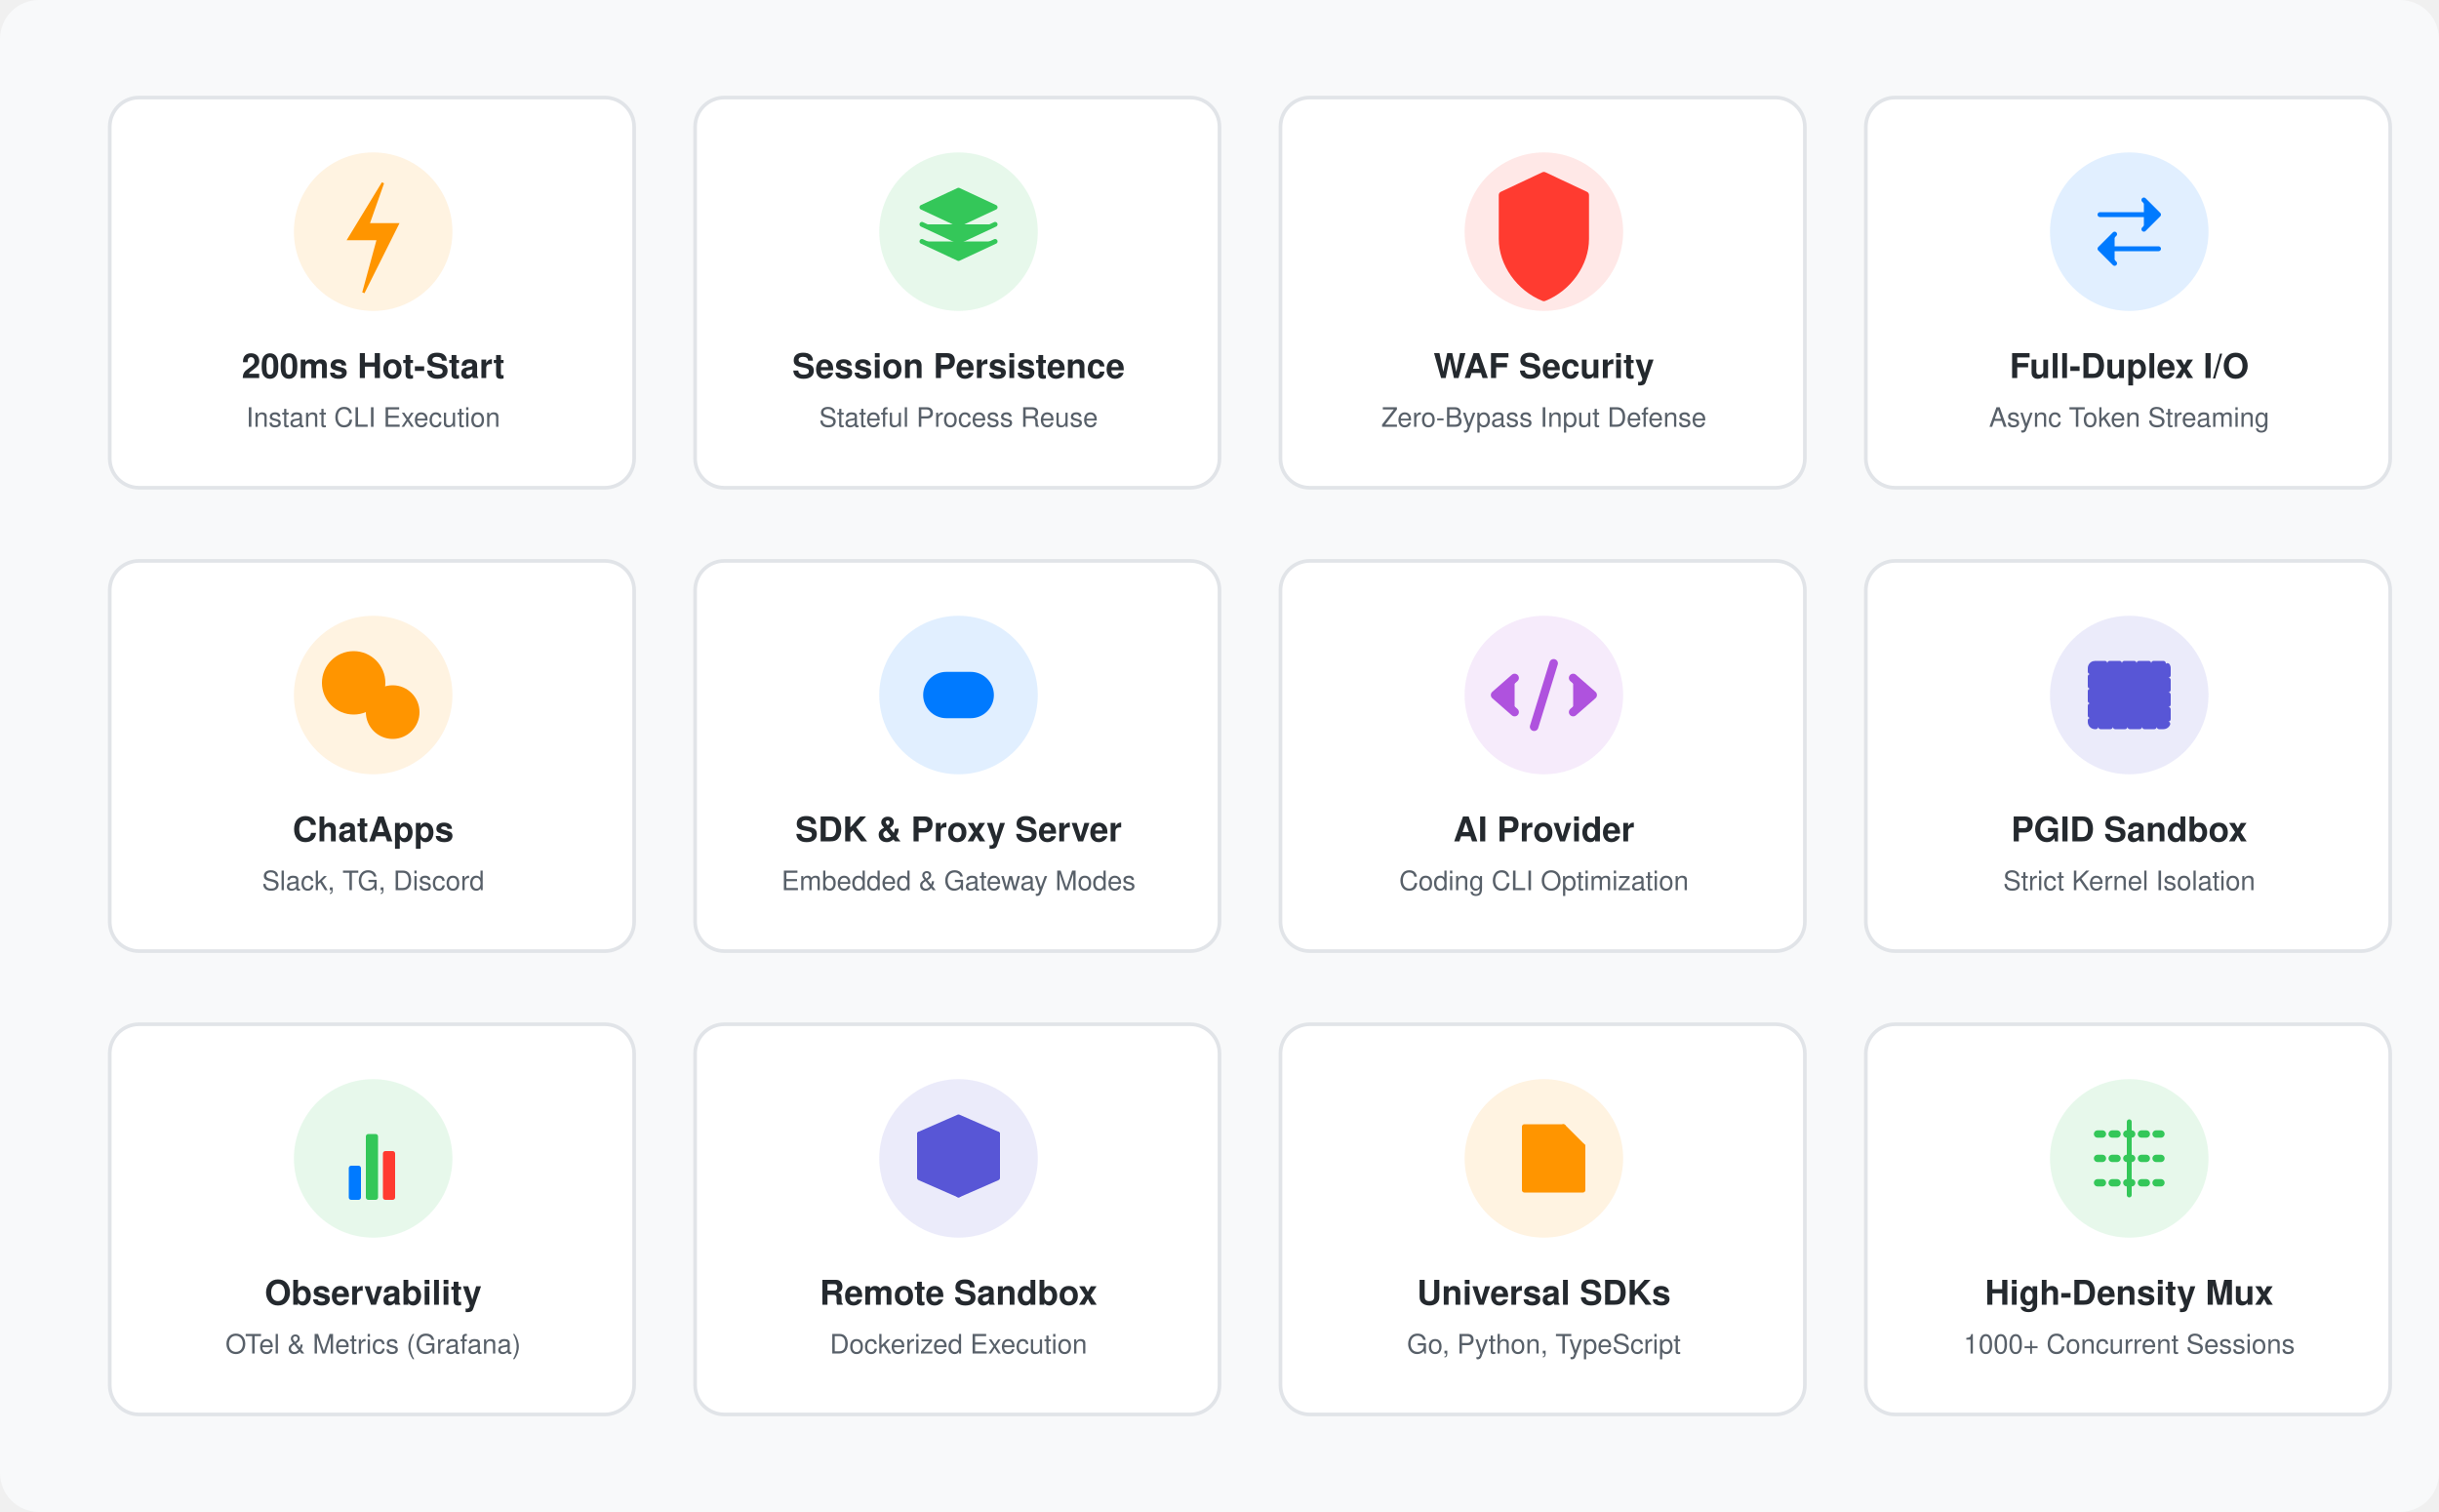
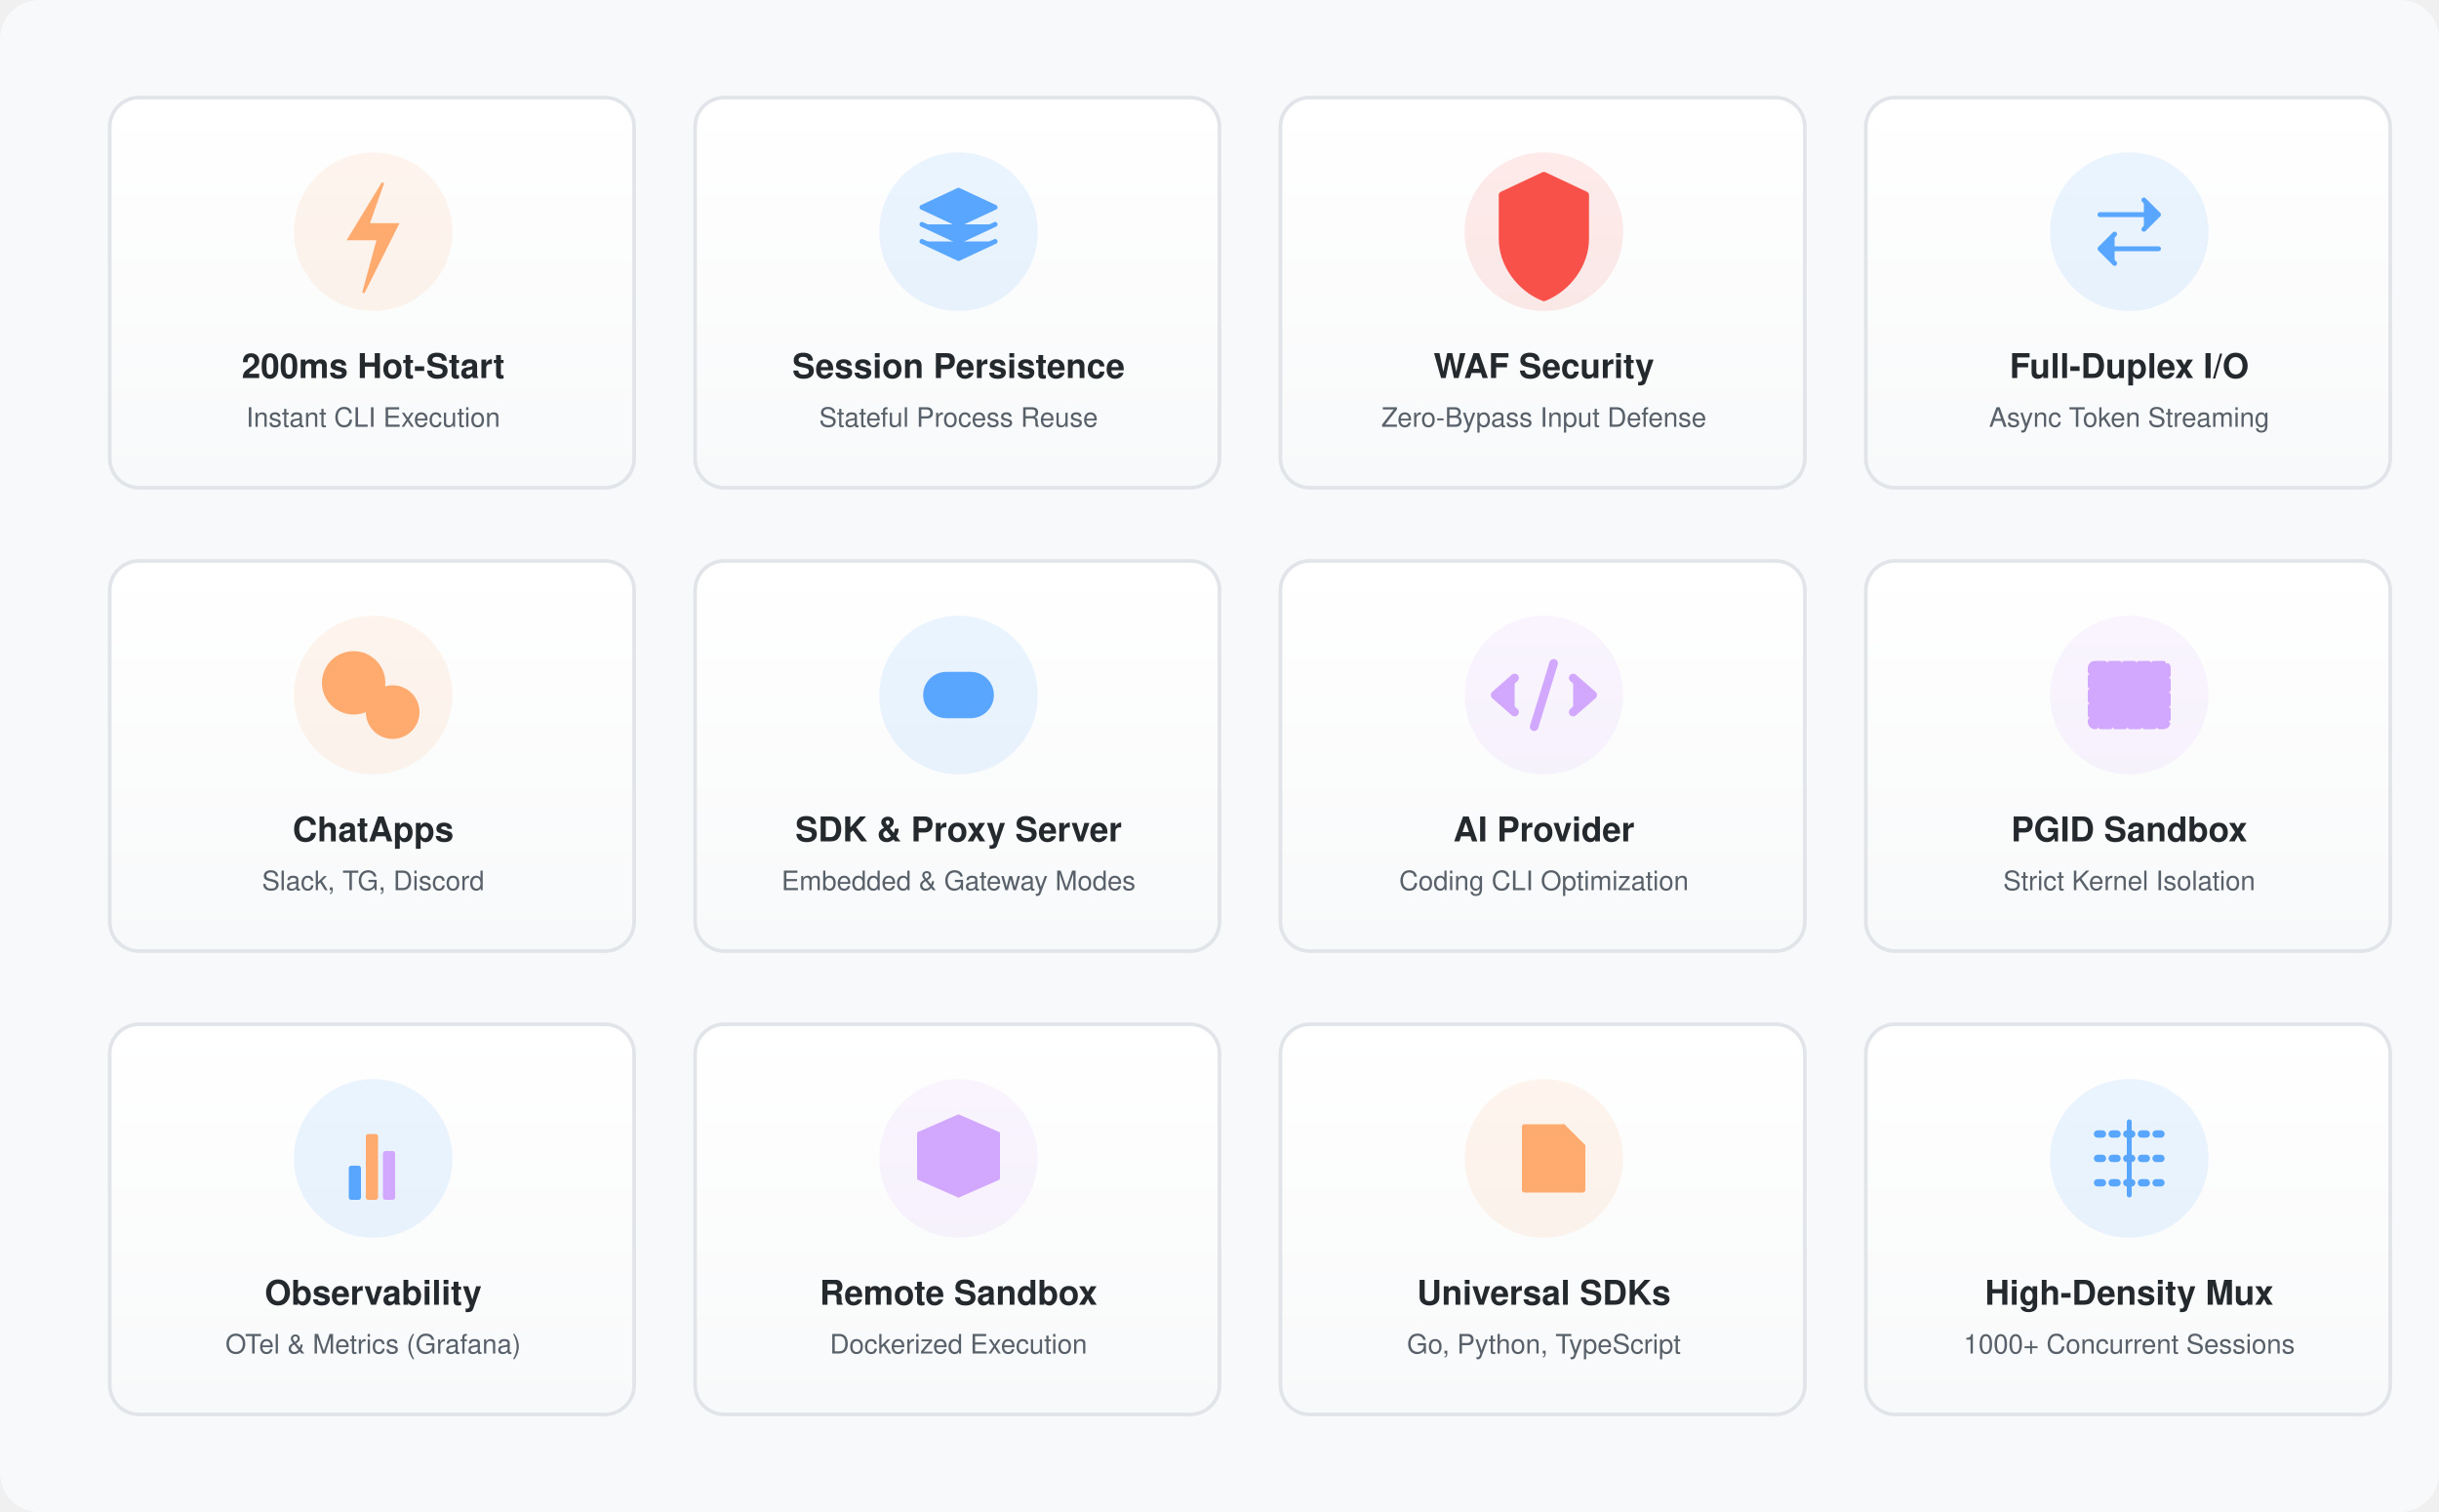
<svg xmlns="http://www.w3.org/2000/svg" viewBox="0 0 1000 620" width="1000" height="620">
  <defs>
+     <linearGradient id="card-grad" x1="0%" y1="0%" x2="0%" y2="100%">
+       <stop offset="0%" stop-color="#ffffff" />
+       <stop offset="100%" stop-color="#f8f9fa" />
+     </linearGradient>
    <style>
      .bg { fill: #f8f9fa; }
-       .feature-card { fill: #ffffff; stroke: #e1e4e8; stroke-width: 1.5; }
+       .feature-card { fill: url(#card-grad); stroke: #e1e4e8; stroke-width: 1.5; }
      .text-title { font-family: -apple-system, BlinkMacSystemFont, "Segoe UI", Helvetica, Arial, sans-serif; font-weight: 600; font-size: 14px; fill: #24292e; }
      .text-sub { font-family: -apple-system, BlinkMacSystemFont, "Segoe UI", Helvetica, Arial, sans-serif; font-size: 11px; fill: #586069; }
      
      .icon-bg { opacity: 0.12; }
      .icon-stroke { fill: none; stroke-width: 2; stroke-linecap: round; stroke-linejoin: round; }
      .icon-fill { stroke: none; }
      
-       /* Refined Color Palette */
-       .c-sec { fill: #ff3b30; stroke: #ff3b30; } /* Security Red */
-       .c-link { fill: #007aff; stroke: #007aff; } /* Link Blue */
-       .c-iso { fill: #5856d6; stroke: #5856d6; }  /* Isolation Purple */
-       .c-brain { fill: #af52de; stroke: #af52de; } /* Brain Purple */
-       .c-poly { fill: #ff9500; stroke: #ff9500; } /* Polyglot Orange */
-       .c-mux { fill: #34c759; stroke: #34c759; }  /* Mux Green */
+       /* New Harmonious Palette based on Logo */
+       .c-amber { fill: #FFAB70; stroke: #FFAB70; } /* Hot Amber */
+       .c-blue { fill: #58A6FF; stroke: #58A6FF; }  /* Plex Blue */
+       .c-sec { fill: #F85149; stroke: #F85149; }   /* Security Red */
+       .c-iso { fill: #D2A8FF; stroke: #D2A8FF; }   /* Isolation Purple */
      
-       /* Specific Bar Colors for Observability */
-       .bar-red { fill: #ff3b30; }
-       .bar-green { fill: #34c759; }
-       .bar-blue { fill: #007aff; }
+       .bar-amber { fill: #FFAB70; }
+       .bar-blue { fill: #58A6FF; }
+       .bar-purple { fill: #D2A8FF; }
    </style>
  </defs>
  <rect width="100%" height="100%" class="bg" rx="16" />
  <g transform="translate(45, 40)">
    <rect width="215" height="160" rx="12" class="feature-card" />
-     <circle cx="108" cy="55" r="32" class="icon-bg c-poly" />
-     <path d="M112 35 L98 58 H110 L104 80 L118 52 H106 L112 35 Z" class="icon-fill c-poly" />
+     <circle cx="108" cy="55" r="32" class="icon-bg c-amber" />
+     <path d="M112 35 L98 58 H110 L104 80 L118 52 H106 L112 35 Z" class="icon-fill c-amber" />
    <text x="108" y="115" text-anchor="middle" class="text-title">200ms Hot-Start</text>
    <text x="108" y="135" text-anchor="middle" class="text-sub">Instant CLI Execution</text>
  </g>
  <g transform="translate(285, 40)">
    <rect width="215" height="160" rx="12" class="feature-card" />
-     <circle cx="108" cy="55" r="32" class="icon-bg c-mux" />
-     <path d="M93 45 L108 52 L123 45 L108 38 Z" class="icon-stroke c-mux" />
-     <path d="M93 52 L108 59 L123 52 M93 59 L108 66 L123 59" class="icon-stroke c-mux" />
+     <circle cx="108" cy="55" r="32" class="icon-bg c-blue" />
+     <path d="M93 45 L108 52 L123 45 L108 38 Z" class="icon-stroke c-blue" />
+     <path d="M93 52 L108 59 L123 52 M93 59 L108 66 L123 59" class="icon-stroke c-blue" />
    <text x="108" y="115" text-anchor="middle" class="text-title">Session Persistence</text>
    <text x="108" y="135" text-anchor="middle" class="text-sub">Stateful Process Reuse</text>
  </g>
  <g transform="translate(525, 40)">
    <rect width="215" height="160" rx="12" class="feature-card" />
    <circle cx="108" cy="55" r="32" class="icon-bg c-sec" />
    <path d="M108 32 L125 40 V58 C125 68 118 78 108 82 C98 78 91 68 91 58 V40 L108 32 Z" class="icon-stroke c-sec" style="stroke-width: 3;" />
    <path d="M100 55 L106 61 L116 49" class="icon-stroke c-sec" style="stroke-width: 3;" />
    <text x="108" y="115" text-anchor="middle" class="text-title">WAF Security</text>
    <text x="108" y="135" text-anchor="middle" class="text-sub">Zero-Bypass Input Defense</text>
  </g>
  <g transform="translate(765, 40)">
    <rect width="215" height="160" rx="12" class="feature-card" />
-     <circle cx="108" cy="55" r="32" class="icon-bg c-link" />
-     <path d="M96 48 H120 M114 42 L120 48 L114 54" class="icon-stroke c-link" />
-     <path d="M120 62 H96 M102 56 L96 62 L102 68" class="icon-stroke c-link" />
+     <circle cx="108" cy="55" r="32" class="icon-bg c-blue" />
+     <path d="M96 48 H120 M114 42 L120 48 L114 54" class="icon-stroke c-blue" />
+     <path d="M120 62 H96 M102 56 L96 62 L102 68" class="icon-stroke c-blue" />
    <text x="108" y="115" text-anchor="middle" class="text-title">Full-Duplex I/O</text>
    <text x="108" y="135" text-anchor="middle" class="text-sub">Async Token Streaming</text>
  </g>
  <g transform="translate(45, 230)">
    <rect width="215" height="160" rx="12" class="feature-card" />
-     <circle cx="108" cy="55" r="32" class="icon-bg c-poly" />
-     <circle cx="100" cy="50" r="12" class="icon-stroke c-poly" />
-     <circle cx="116" cy="62" r="10" class="icon-stroke c-poly" />
+     <circle cx="108" cy="55" r="32" class="icon-bg c-amber" />
+     <circle cx="100" cy="50" r="12" class="icon-stroke c-amber" />
+     <circle cx="116" cy="62" r="10" class="icon-stroke c-amber" />
    <text x="108" y="115" text-anchor="middle" class="text-title">ChatApps</text>
    <text x="108" y="135" text-anchor="middle" class="text-sub">Slack, TG, Discord</text>
  </g>
  <g transform="translate(285, 230)">
    <rect width="215" height="160" rx="12" class="feature-card" />
-     <circle cx="108" cy="55" r="32" class="icon-bg c-link" />
-     <path d="M95 55 A8 8 0 0 1 103 47 H113 A8 8 0 0 1 121 55 V55 A8 8 0 0 1 113 63 H103 A8 8 0 0 1 95 55 Z" class="icon-stroke c-link" style="stroke-width: 3;" />
-     <path d="M103 55 H113" class="icon-stroke c-link" style="stroke-width: 4;" />
+     <circle cx="108" cy="55" r="32" class="icon-bg c-blue" />
+     <path d="M95 55 A8 8 0 0 1 103 47 H113 A8 8 0 0 1 121 55 V55 A8 8 0 0 1 113 63 H103 A8 8 0 0 1 95 55 Z" class="icon-stroke c-blue" style="stroke-width: 3;" />
+     <path d="M103 55 H113" class="icon-stroke c-blue" style="stroke-width: 4;" />
    <text x="108" y="115" text-anchor="middle" class="text-title">SDK &amp; Proxy Server</text>
    <text x="108" y="135" text-anchor="middle" class="text-sub">Embedded &amp; Gateway Modes</text>
  </g>
  <g transform="translate(525, 230)">
    <rect width="215" height="160" rx="12" class="feature-card" />
-     <circle cx="108" cy="55" r="32" class="icon-bg c-brain" />
-     <path d="M96 48 L88 55 L96 62 M120 48 L128 55 L120 62 M112 42 L104 68" class="icon-stroke c-brain" style="stroke-width: 3.5;" />
+     <circle cx="108" cy="55" r="32" class="icon-bg c-iso" />
+     <path d="M96 48 L88 55 L96 62 M120 48 L128 55 L120 62 M112 42 L104 68" class="icon-stroke c-iso" style="stroke-width: 3.5;" />
    <text x="108" y="115" text-anchor="middle" class="text-title">AI Provider</text>
    <text x="108" y="135" text-anchor="middle" class="text-sub">Coding CLI Optimization</text>
  </g>
  <g transform="translate(765, 230)">
    <rect width="215" height="160" rx="12" class="feature-card" />
    <circle cx="108" cy="55" r="32" class="icon-bg c-iso" />
    <rect x="92" y="42" width="32" height="26" rx="2" class="icon-stroke c-iso" style="stroke-dasharray: 4 2;" />
    <rect x="100" y="50" width="16" height="10" rx="1" class="icon-fill c-iso" />
    <text x="108" y="115" text-anchor="middle" class="text-title">PGID Sandbox</text>
    <text x="108" y="135" text-anchor="middle" class="text-sub">Strict Kernel Isolation</text>
  </g>
  <g transform="translate(45, 420)">
    <rect width="215" height="160" rx="12" class="feature-card" />
-     <circle cx="108" cy="55" r="32" class="icon-bg c-mux" />
+     <circle cx="108" cy="55" r="32" class="icon-bg c-blue" />
    <rect x="98" y="58" width="5" height="14" rx="1" class="bar-blue" />
-     <rect x="105" y="45" width="5" height="27" rx="1" class="bar-green" />
-     <rect x="112" y="52" width="5" height="20" rx="1" class="bar-red" />
+     <rect x="105" y="45" width="5" height="27" rx="1" class="bar-amber" />
+     <rect x="112" y="52" width="5" height="20" rx="1" class="bar-purple" />
    <text x="108" y="115" text-anchor="middle" class="text-title">Observability</text>
    <text x="108" y="135" text-anchor="middle" class="text-sub">OTel &amp; Metrics (Grafana)</text>
  </g>
  <g transform="translate(285, 420)">
    <rect width="215" height="160" rx="12" class="feature-card" />
    <circle cx="108" cy="55" r="32" class="icon-bg c-iso" />
    <path d="M108 38 L124 45 V63 L108 70 L92 63 V45 L108 38 Z" class="icon-stroke c-iso" />
    <path d="M92 45 L108 52 L124 45 M108 52 V70" class="icon-stroke c-iso" />
    <text x="108" y="115" text-anchor="middle" class="text-title">Remote Sandbox</text>
    <text x="108" y="135" text-anchor="middle" class="text-sub">Dockerized Execution</text>
  </g>
  <g transform="translate(525, 420)">
    <rect width="215" height="160" rx="12" class="feature-card" />
-     <circle cx="108" cy="55" r="32" class="icon-bg c-poly" />
-     <path d="M100 42 L116 42 L124 50 L124 68 L100 68 Z" class="icon-stroke c-poly" />
-     <path d="M116 42 L116 50 L124 50" class="icon-stroke c-poly" />
+     <circle cx="108" cy="55" r="32" class="icon-bg c-amber" />
+     <path d="M100 42 L116 42 L124 50 L124 68 L100 68 Z" class="icon-stroke c-amber" />
+     <path d="M116 42 L116 50 L124 50" class="icon-stroke c-amber" />
    <text x="108" y="115" text-anchor="middle" class="text-title">Universal SDKs</text>
    <text x="108" y="135" text-anchor="middle" class="text-sub">Go, Python, TypeScript</text>
  </g>
  <g transform="translate(765, 420)">
    <rect width="215" height="160" rx="12" class="feature-card" />
-     <circle cx="108" cy="55" r="32" class="icon-bg c-mux" />
-     <path d="M95 45 H121 M95 55 H121 M95 65 H121" class="icon-stroke c-mux" style="stroke-width: 3; stroke-dasharray: 2 4;" />
-     <path d="M108 40 V70" class="icon-stroke c-mux" style="stroke-width: 2;" />
+     <circle cx="108" cy="55" r="32" class="icon-bg c-blue" />
+     <path d="M95 45 H121 M95 55 H121 M95 65 H121" class="icon-stroke c-blue" style="stroke-width: 3; stroke-dasharray: 2 4;" />
+     <path d="M108 40 V70" class="icon-stroke c-blue" style="stroke-width: 2;" />
    <text x="108" y="115" text-anchor="middle" class="text-title">High-Density Mux</text>
    <text x="108" y="135" text-anchor="middle" class="text-sub">1000+ Concurrent Sessions</text>
  </g>
</svg>
